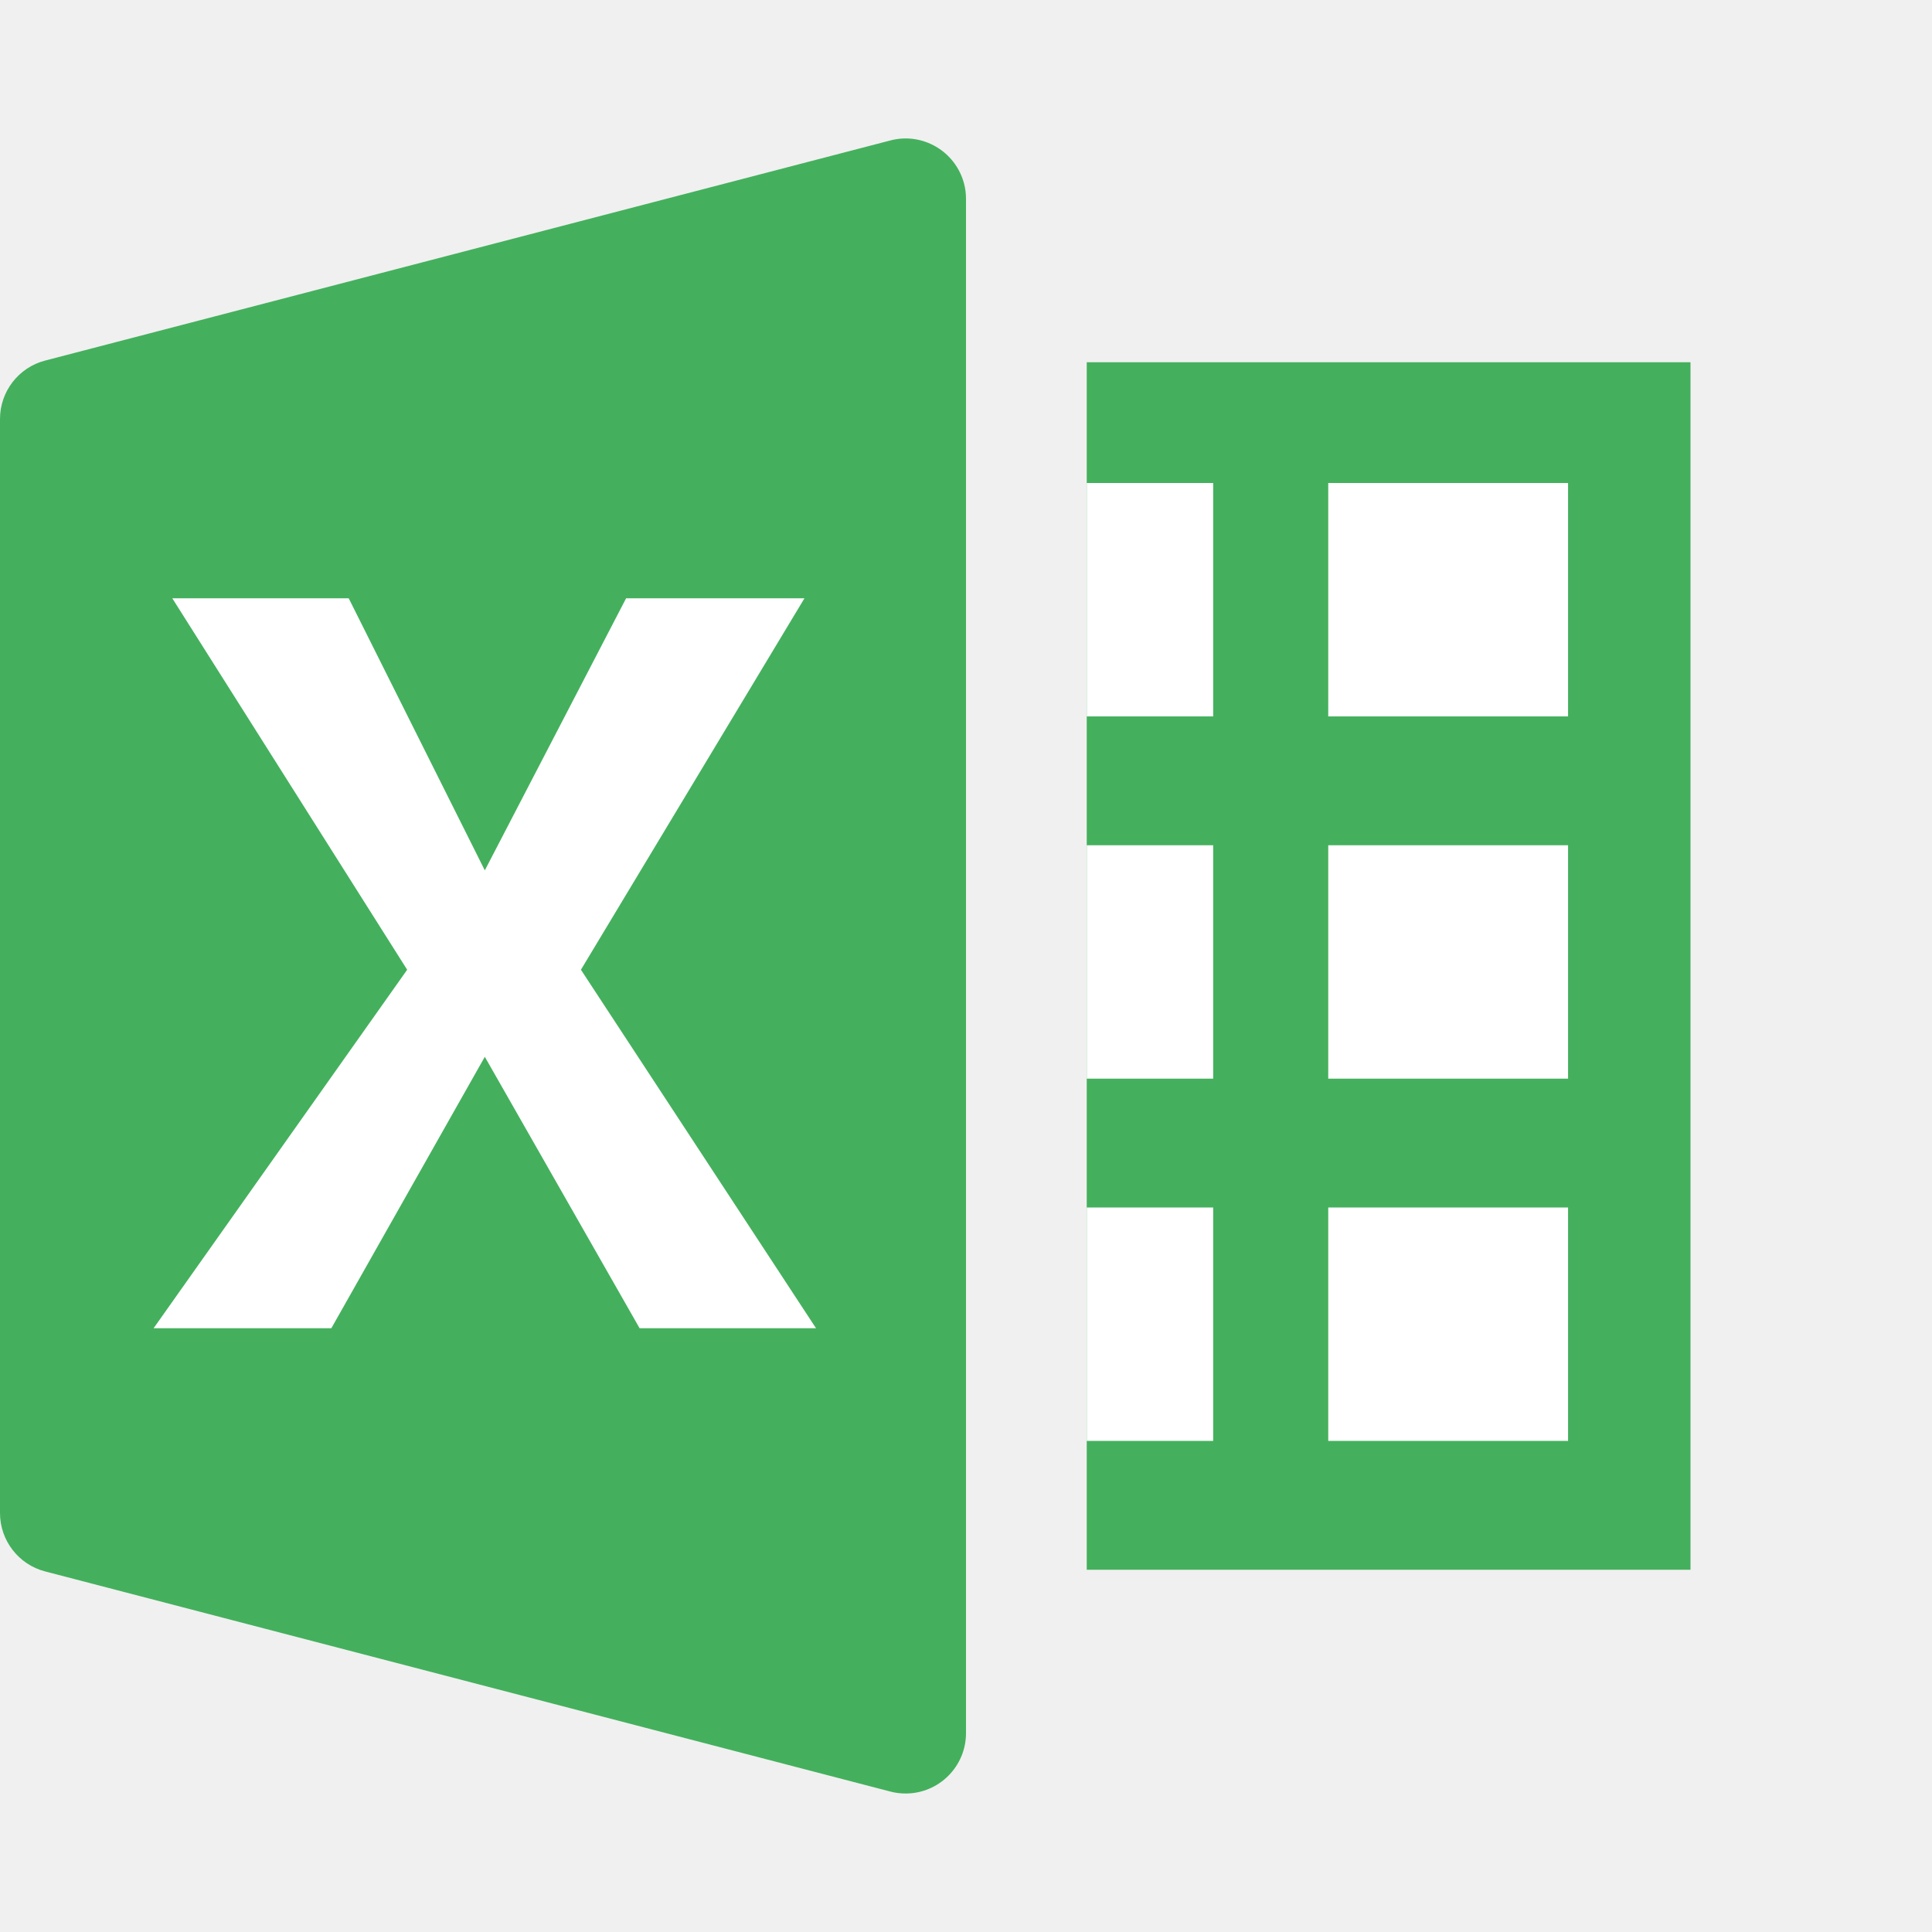
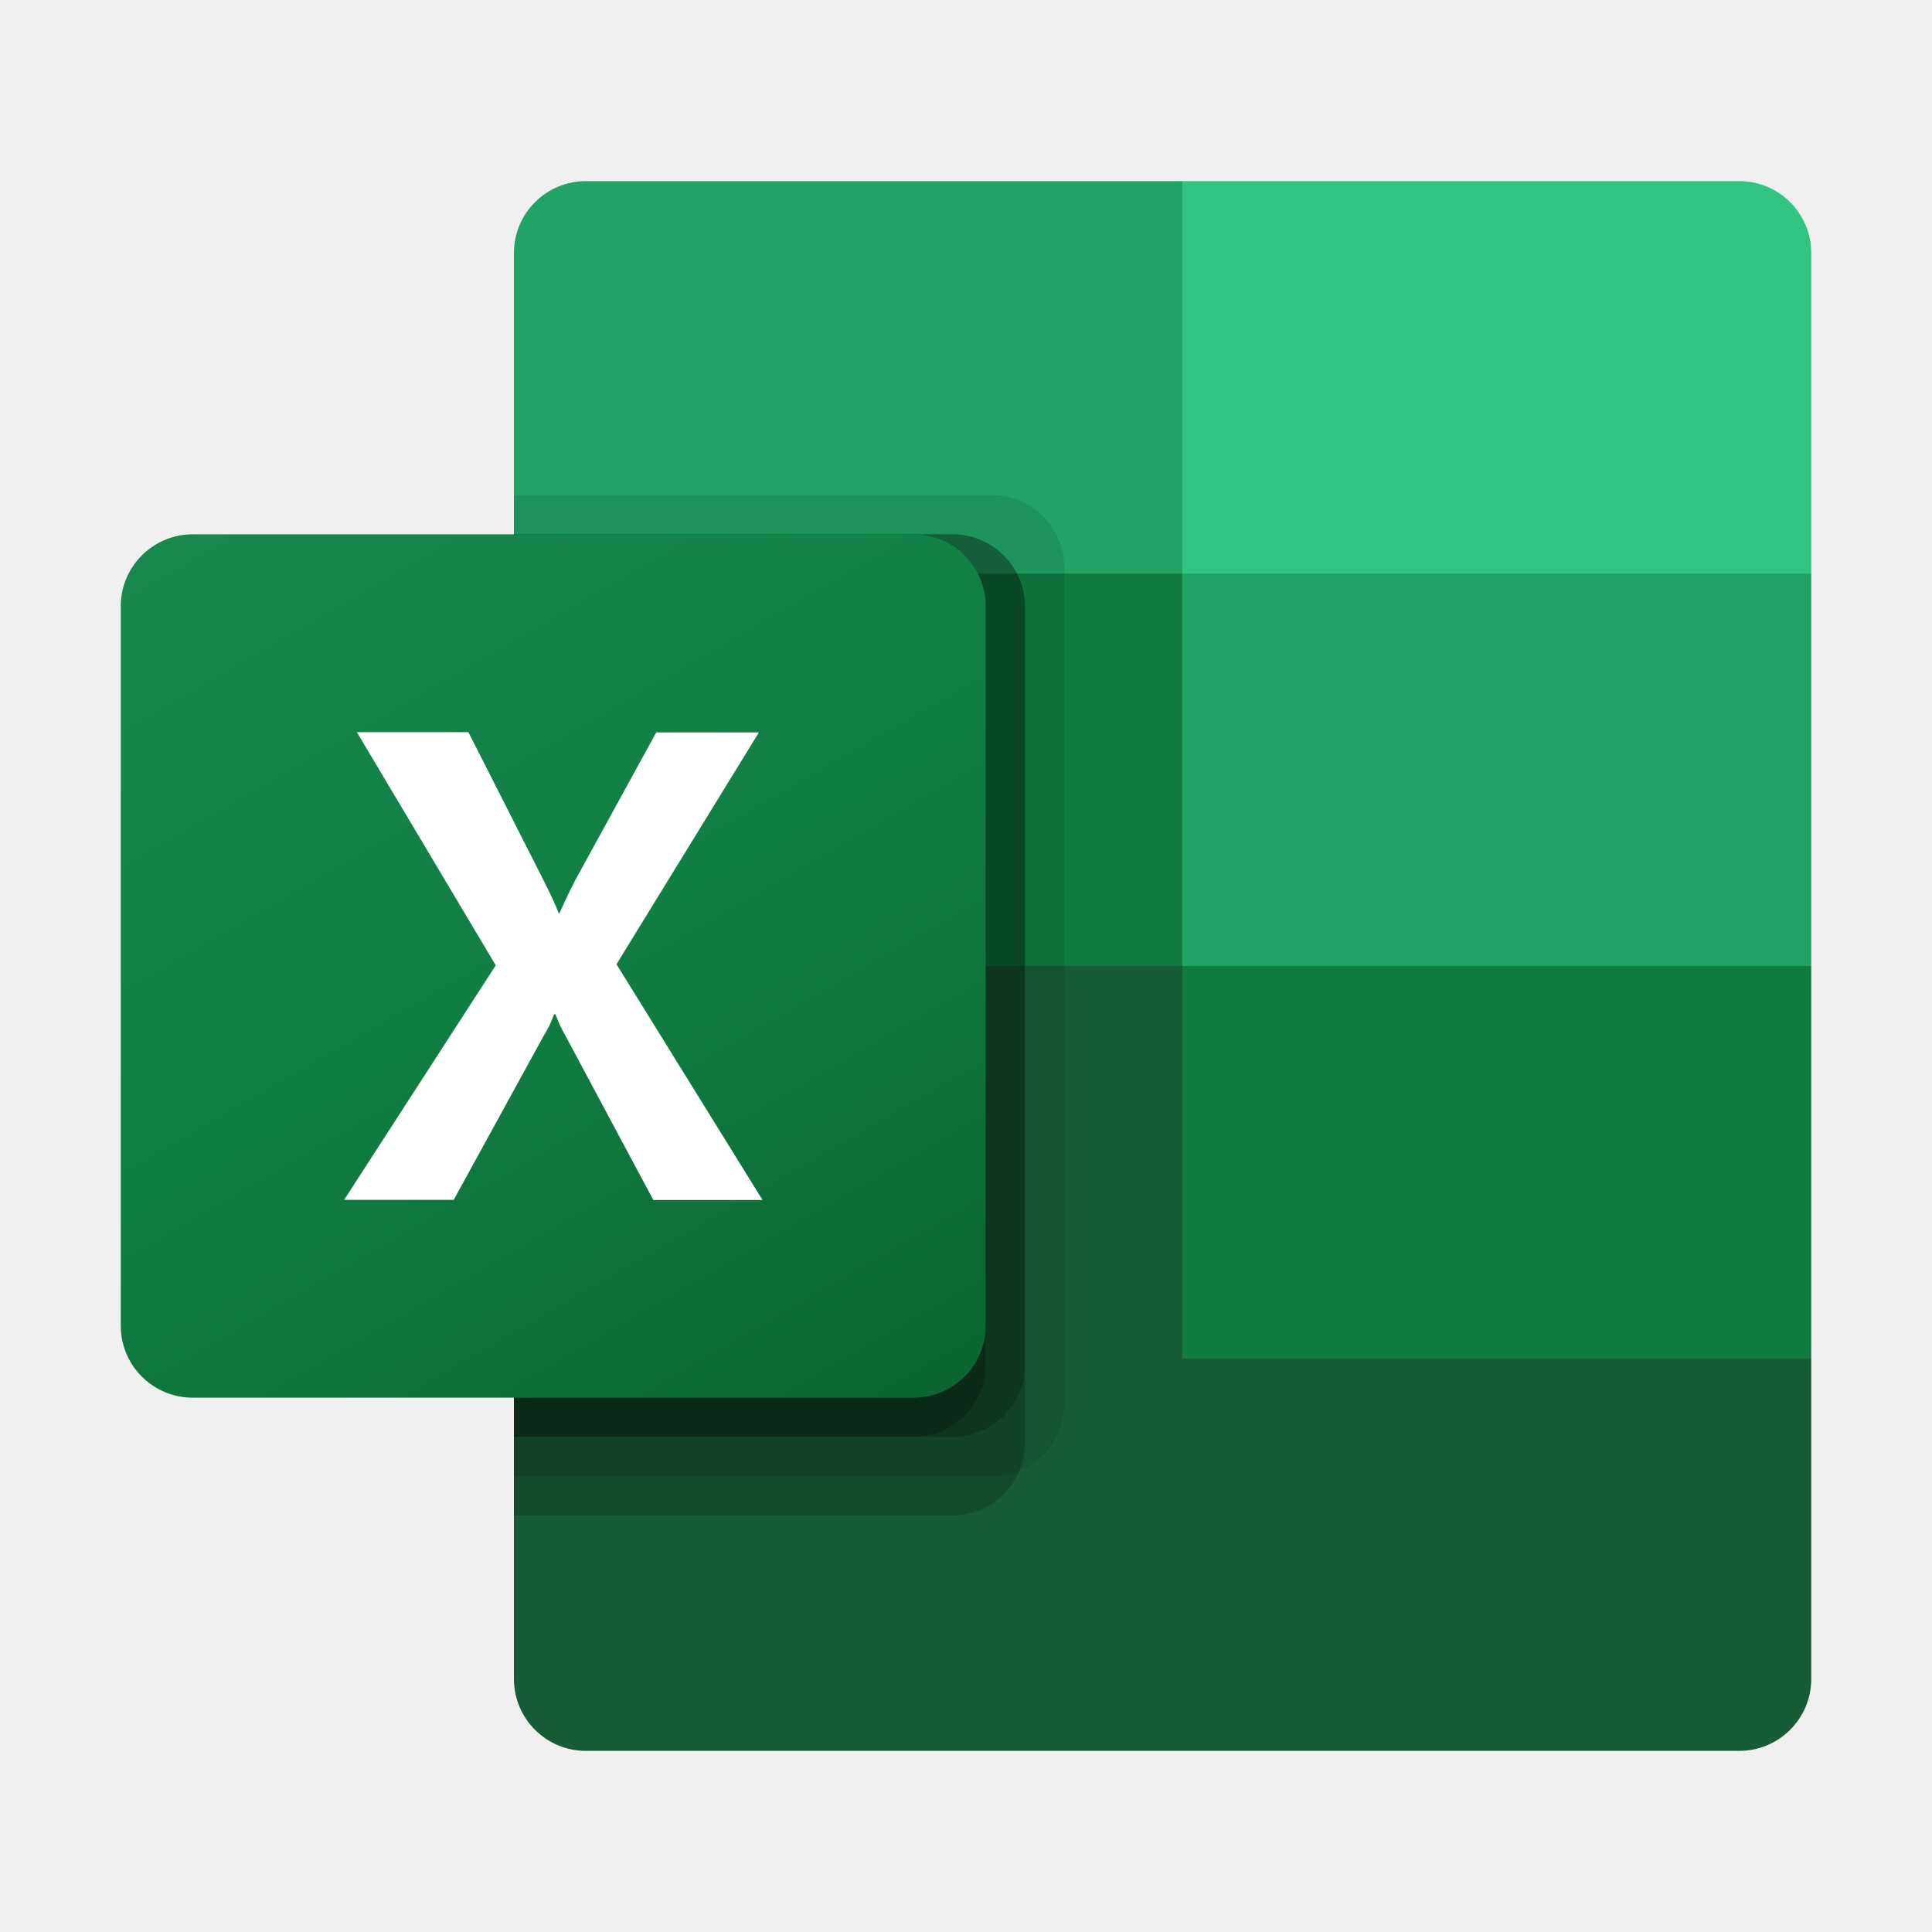
- <svg xmlns="http://www.w3.org/2000/svg" viewBox="0 0 16 16">
-   <g fill="none" fill-rule="evenodd">
-     <path fill="#44B05D" d="M0.374,2.986 L7.374,1.163 L7.374,1.163 C7.641,1.093 7.914,1.254 7.984,1.521 C7.995,1.562 8,1.604 8,1.647 L8,14.353 L8,14.353 C8,14.629 7.776,14.853 7.5,14.853 C7.457,14.853 7.415,14.848 7.374,14.837 L0.374,13.014 L0.374,13.014 C0.154,12.957 -1.9417013e-16,12.758 -2.22044605e-16,12.53 L0,3.47 L-1.11022302e-16,3.47 C-1.38896777e-16,3.242 0.154,3.043 0.374,2.986 Z" />
-     <polygon fill="#FFFFFF" points="4.015 7.208 5.185 4.955 6.662 4.955 4.811 8.031 6.758 11 5.297 11 4.015 8.752 2.744 11 1.272 11 3.372 8.031 1.427 4.955 2.888 4.955" />
-     <rect width="5" height="10" x="9" y="3" fill="#44B05D" />
-     <path fill="#FFFFFF" d="M9,4 L10.047,4 L10.047,5.933 L9,5.933 L9,4 Z M9,7 L10.047,7 L10.047,8.933 L9,8.933 L9,7 Z M11,4 L12.986,4 L12.986,5.933 L11,5.933 L11,4 Z M11,7 L12.986,7 L12.986,8.933 L11,8.933 L11,7 Z M9,10 L10.047,10 L10.047,11.933 L9,11.933 L9,10 Z M11,10 L12.986,10 L12.986,11.933 L11,11.933 L11,10 Z" />
-   </g>
+ <svg xmlns="http://www.w3.org/2000/svg" viewBox="0 0 32 32">
+   <defs>
+     <linearGradient id="a" x1="4.494" y1="-2092.086" x2="13.832" y2="-2075.914" gradientTransform="translate(0 2100)" gradientUnits="userSpaceOnUse">
+       <stop offset="0" stop-color="#18884f" />
+       <stop offset="0.5" stop-color="#117e43" />
+       <stop offset="1" stop-color="#0b6631" />
+     </linearGradient>
+   </defs>
+   <path d="M19.581,15.35,8.512,13.4V27.809A1.192,1.192,0,0,0,9.705,29h19.1A1.192,1.192,0,0,0,30,27.809h0V22.5Z" style="fill:#185c37" />
+   <path d="M19.581,3H9.705A1.192,1.192,0,0,0,8.512,4.191h0V9.5L19.581,16l5.861,1.95L30,16V9.5Z" style="fill:#21a366" />
+   <path d="M8.512,9.5H19.581V16H8.512Z" style="fill:#107c41" />
+   <path d="M16.434,8.2H8.512V24.45h7.922a1.2,1.2,0,0,0,1.194-1.191V9.391A1.2,1.2,0,0,0,16.434,8.2Z" style="opacity:0.1;isolation:isolate" />
+   <path d="M15.783,8.85H8.512V25.1h7.271a1.2,1.2,0,0,0,1.194-1.191V10.041A1.2,1.2,0,0,0,15.783,8.85Z" style="opacity:0.2;isolation:isolate" />
+   <path d="M15.783,8.85H8.512V23.8h7.271a1.2,1.2,0,0,0,1.194-1.191V10.041A1.2,1.2,0,0,0,15.783,8.85Z" style="opacity:0.2;isolation:isolate" />
+   <path d="M15.132,8.85H8.512V23.8h6.62a1.2,1.2,0,0,0,1.194-1.191V10.041A1.2,1.2,0,0,0,15.132,8.85Z" style="opacity:0.2;isolation:isolate" />
+   <path d="M3.194,8.85H15.132a1.193,1.193,0,0,1,1.194,1.191V21.959a1.193,1.193,0,0,1-1.194,1.191H3.194A1.192,1.192,0,0,1,2,21.959V10.041A1.192,1.192,0,0,1,3.194,8.85Z" style="fill:url(#a)" />
+   <path d="M5.7,19.873l2.511-3.884-2.3-3.862H7.758L9.013,14.6c.116.234.2.408.238.524h.017c.082-.188.169-.369.26-.546l1.342-2.447h1.7l-2.359,3.84,2.419,3.905H10.821l-1.45-2.711A2.355,2.355,0,0,1,9.2,16.8H9.176a1.688,1.688,0,0,1-.168.351L7.515,19.873Z" style="fill:#fff" />
+   <path d="M28.806,3H19.581V9.5H30V4.191A1.192,1.192,0,0,0,28.806,3Z" style="fill:#33c481" />
+   <path d="M19.581,16H30v6.5H19.581Z" style="fill:#107c41" />
</svg>
